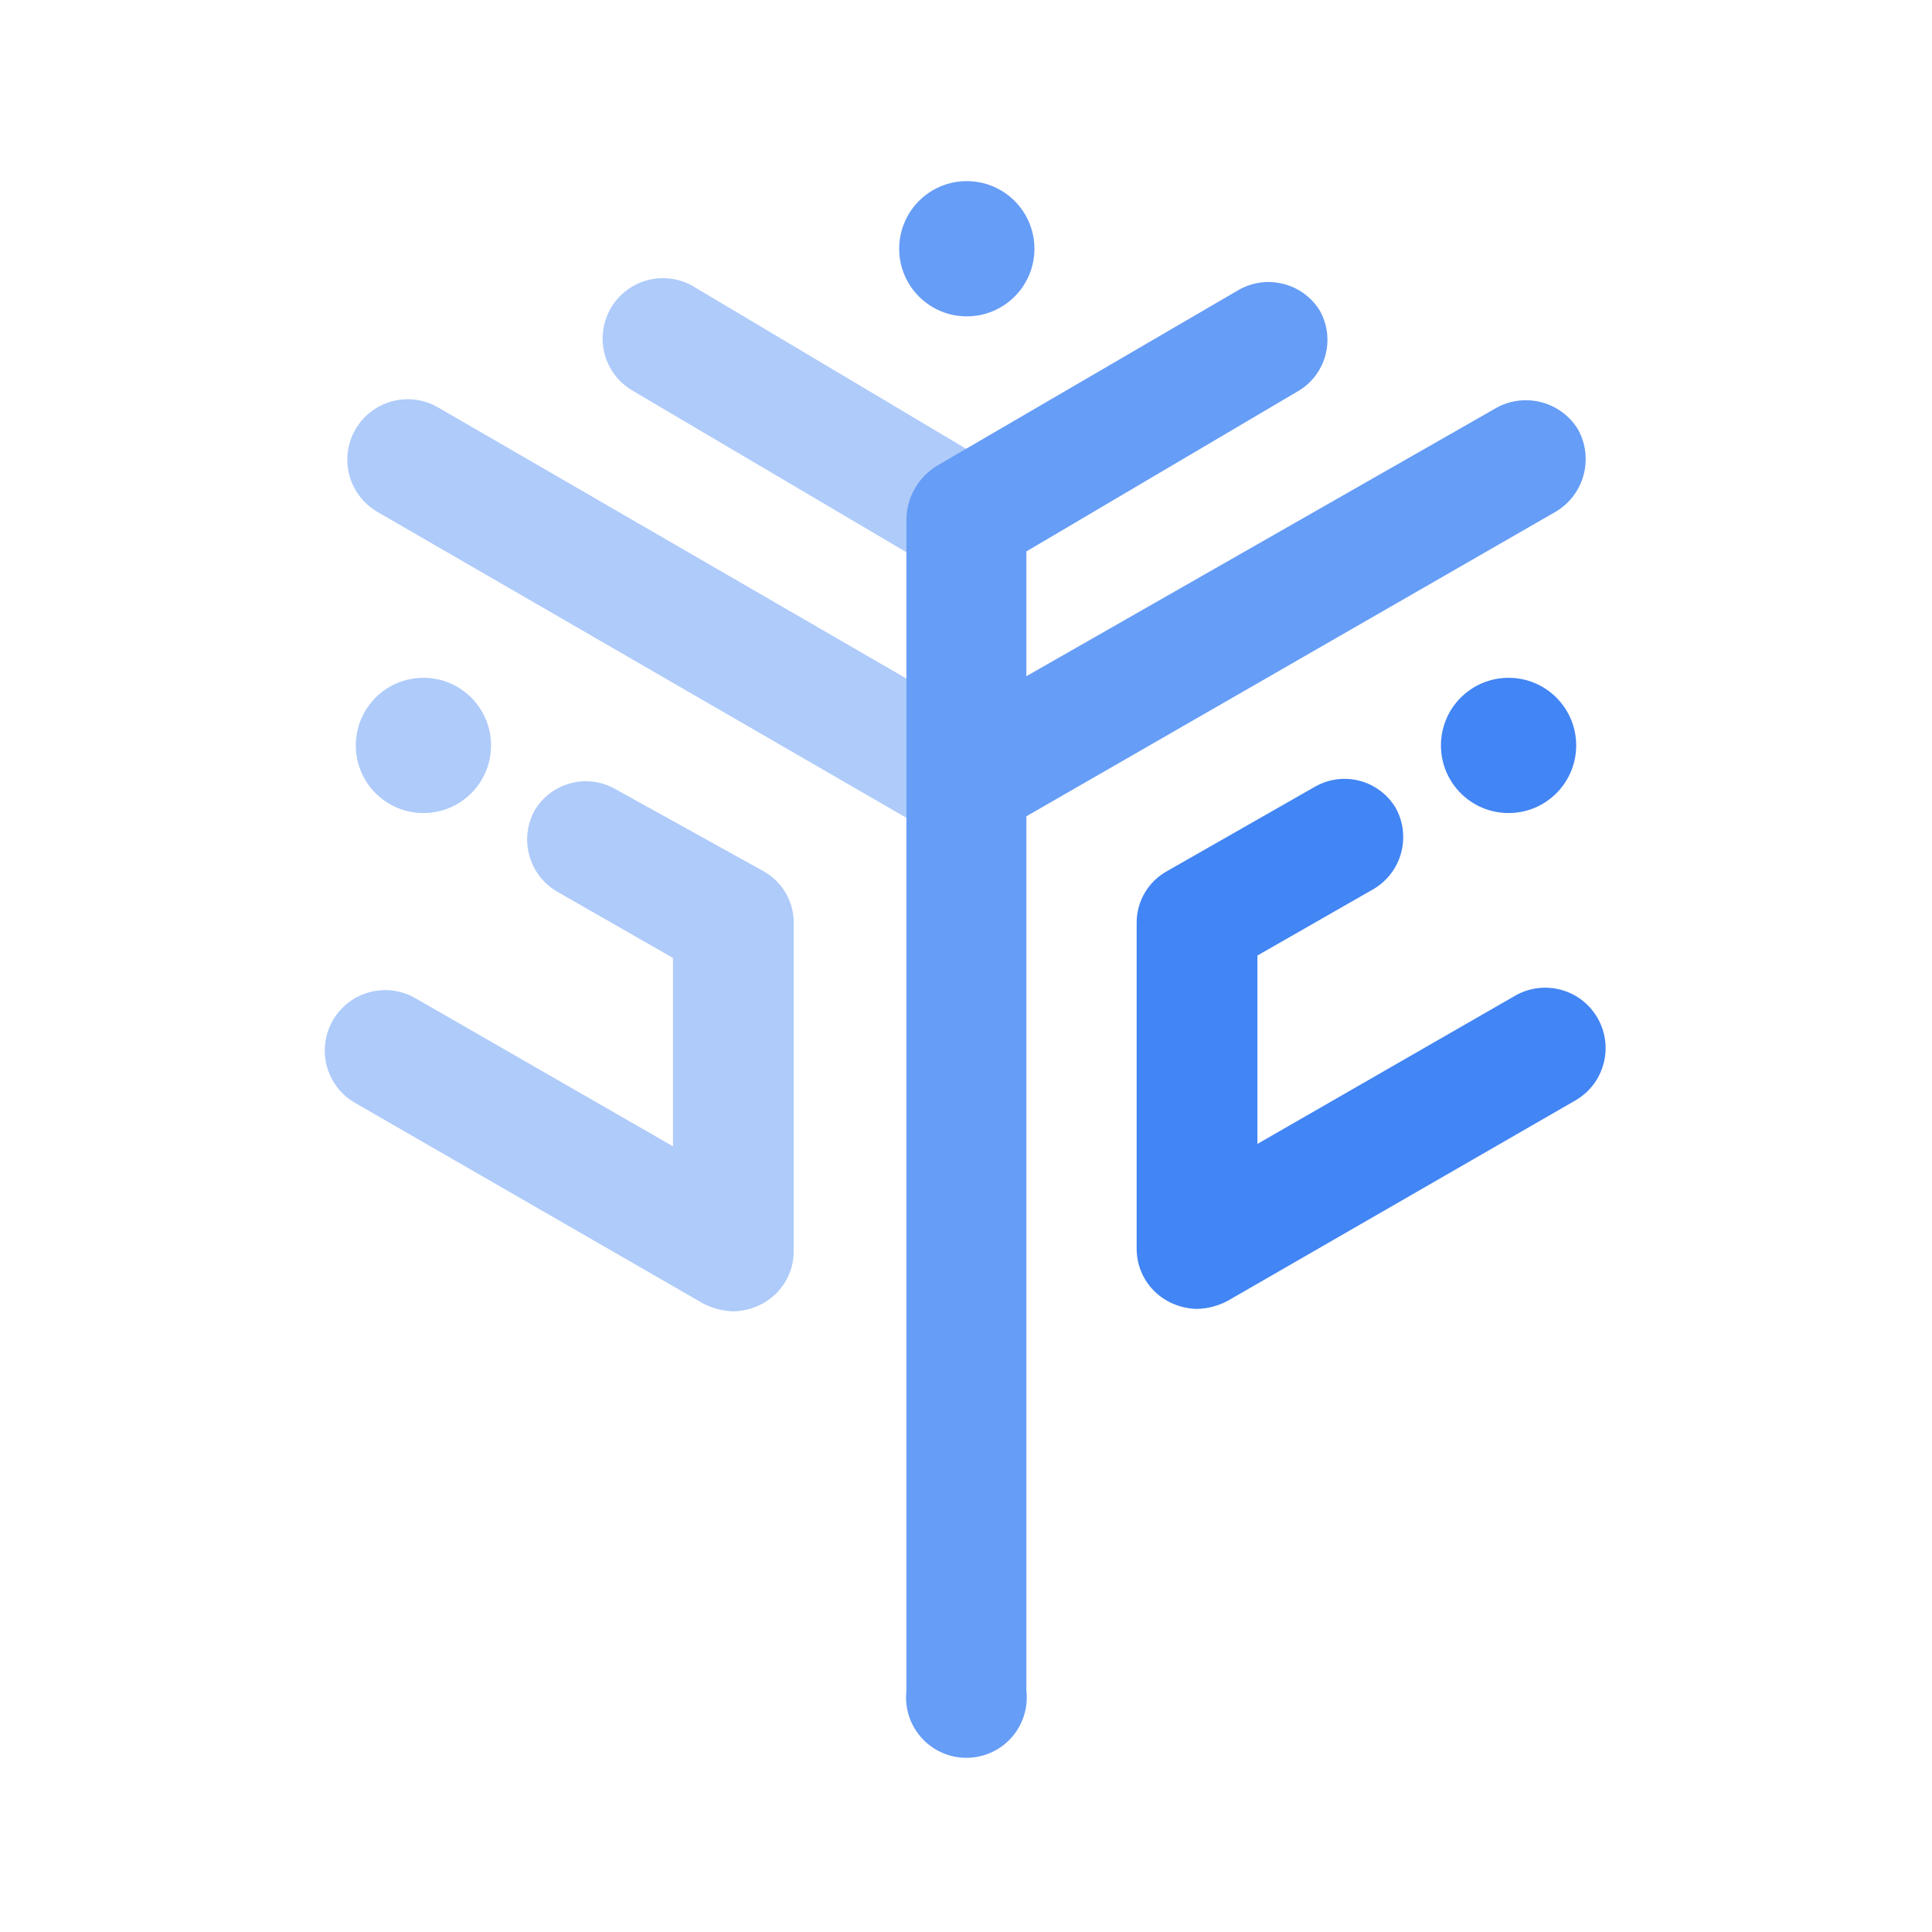
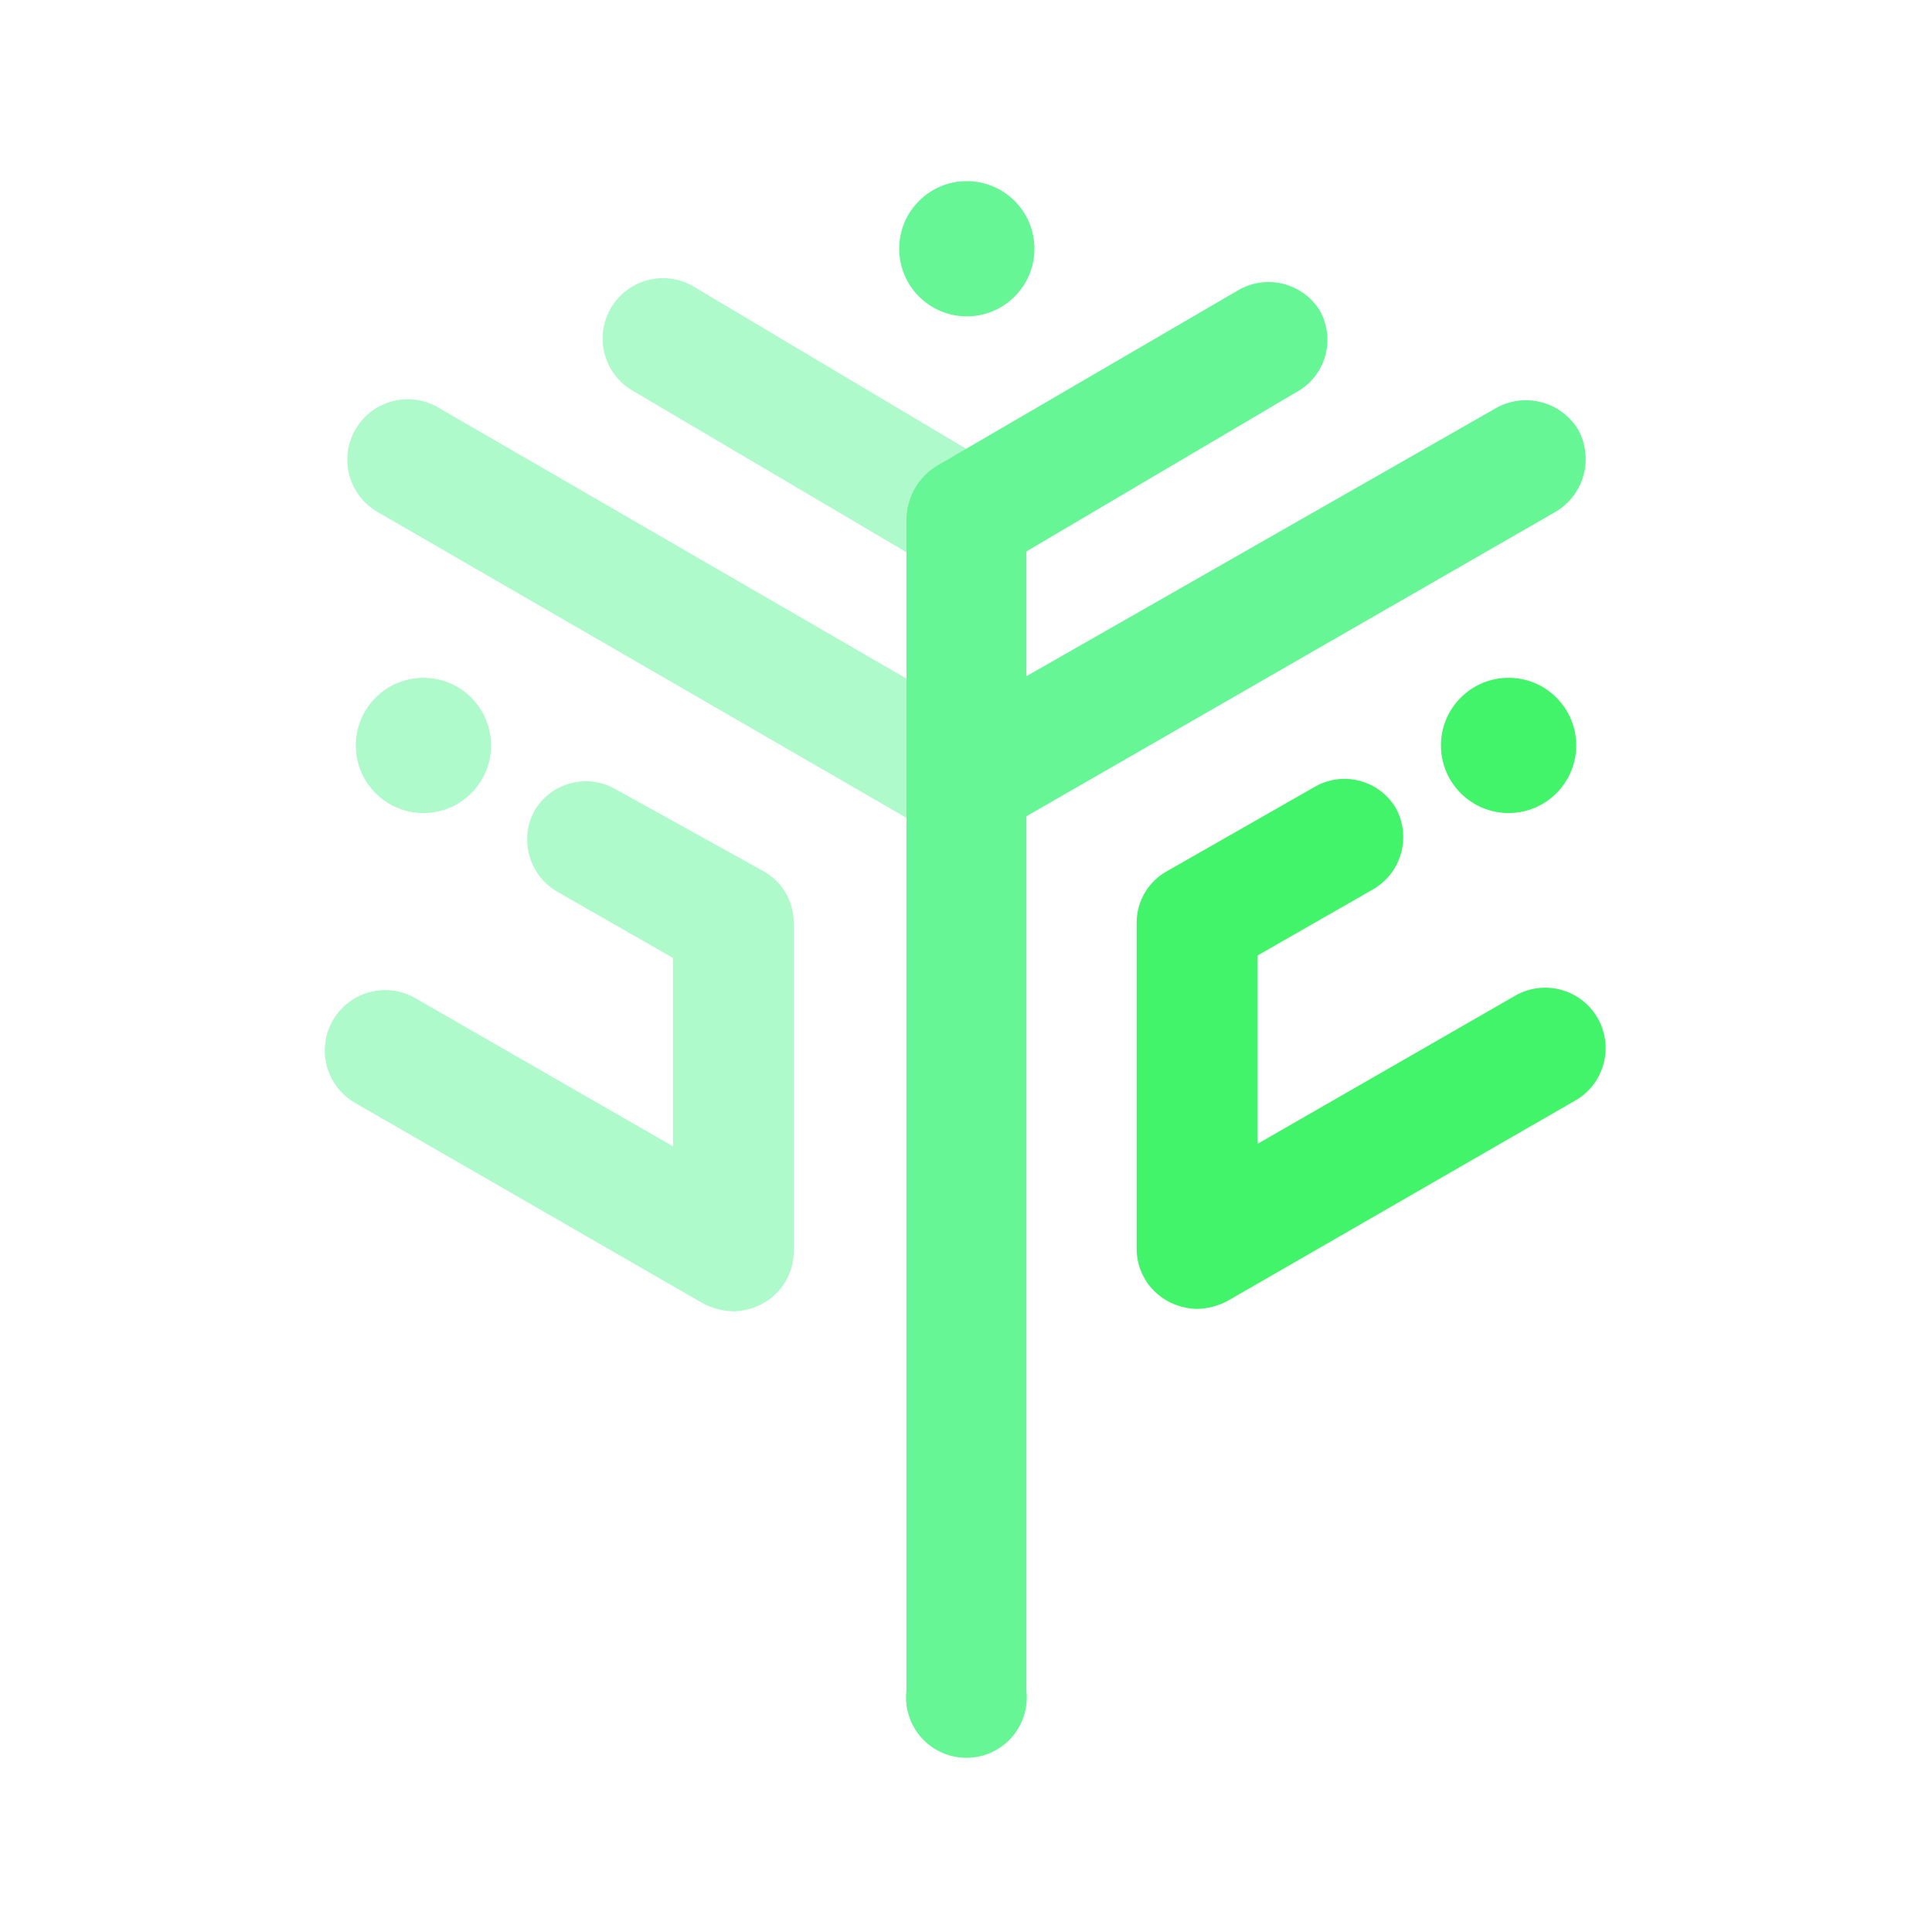
<svg xmlns="http://www.w3.org/2000/svg" viewBox="0 0 24 24" id="Artwork" fill="#000000">
  <g id="SVGRepo_bgCarrier" stroke-width="0" />
  <g id="SVGRepo_tracerCarrier" stroke-linecap="round" stroke-linejoin="round" />
  <g id="SVGRepo_iconCarrier">
-     <path d="M11.26,6.86l-3.39-2a.75.75,0,1,1,.78-1.28l3.36,2Z" style="fill:#aecbfa;fill-rule:evenodd" />
-     <path d="M11.52,10.31,4.69,6.36a.75.75,0,0,1,.75-1.3l6.08,3.52Z" style="fill:#aecbfa;fill-rule:evenodd" />
-     <path d="M19.6,5.33a.76.76,0,0,0-1-.27L12.75,8.4V6.85l3.39-2a.74.74,0,0,0,.25-1,.75.75,0,0,0-1-.25L11.65,5.78a.79.79,0,0,0-.39.68V21a.75.75,0,1,0,1.49,0V10.14l6.57-3.78A.76.76,0,0,0,19.6,5.33Z" style="fill:#669df6;fill-rule:evenodd" />
-     <circle cx="12.01" cy="3.09" r="0.84" style="fill:#669df6" />
-     <path d="M9.48,10.82a.73.73,0,0,1,.38.64v4.08a.74.74,0,0,1-.38.65.79.79,0,0,1-.37.1.86.86,0,0,1-.38-.1L4.41,13.7a.75.75,0,1,1,.75-1.3l3.2,1.84V11.9l-1.45-.83a.75.75,0,0,1-.27-1,.74.74,0,0,1,1-.27Z" style="fill:#aecbfa" />
-     <circle cx="5.26" cy="9.26" r="0.84" style="fill:#aecbfa" />
-     <path d="M16.34,9.77a.74.74,0,0,1,1,.27.75.75,0,0,1-.27,1l-1.45.83v2.34l3.2-1.84a.75.75,0,1,1,.75,1.3l-4.32,2.49a.86.86,0,0,1-.38.1.79.79,0,0,1-.37-.1.74.74,0,0,1-.38-.65V11.46a.73.73,0,0,1,.38-.64Z" style="fill:#4285f4" />
-     <circle cx="18.74" cy="9.26" r="0.84" style="fill:#4285f4" />
+     <path d="M11.26,6.86l-3.39-2a.75.75,0,1,1,.78-1.28l3.36,2Z" style="fill:#aefaca;fill-rule:evenodd" />
+     <path d="M11.52,10.31,4.69,6.36a.75.75,0,0,1,.75-1.3l6.08,3.52Z" style="fill:#aefaca;fill-rule:evenodd" />
+     <path d="M19.6,5.33a.76.76,0,0,0-1-.27L12.75,8.4V6.85l3.39-2a.74.74,0,0,0,.25-1,.75.75,0,0,0-1-.25L11.65,5.78a.79.79,0,0,0-.39.68V21a.75.75,0,1,0,1.49,0V10.14l6.57-3.78A.76.76,0,0,0,19.6,5.33Z" style="fill:#66f696;fill-rule:evenodd" />
+     <circle cx="12.01" cy="3.09" r="0.84" style="fill:#66f696" />
+     <path d="M9.48,10.82a.73.73,0,0,1,.38.64v4.08a.74.74,0,0,1-.38.65.79.79,0,0,1-.37.1.86.86,0,0,1-.38-.1L4.41,13.7a.75.75,0,1,1,.75-1.3l3.2,1.84V11.9l-1.45-.83a.75.75,0,0,1-.27-1,.74.74,0,0,1,1-.27Z" style="fill:#aefaca" />
+     <circle cx="5.26" cy="9.26" r="0.84" style="fill:#aefaca" />
+     <path d="M16.34,9.77a.74.74,0,0,1,1,.27.75.75,0,0,1-.27,1l-1.45.83v2.34l3.2-1.84a.75.75,0,1,1,.75,1.3l-4.32,2.49a.86.86,0,0,1-.38.1.79.79,0,0,1-.37-.1.74.74,0,0,1-.38-.65V11.46a.73.73,0,0,1,.38-.64Z" style="fill:#42f46a" />
+     <circle cx="18.74" cy="9.26" r="0.84" style="fill:#42f46a" />
  </g>
</svg>
